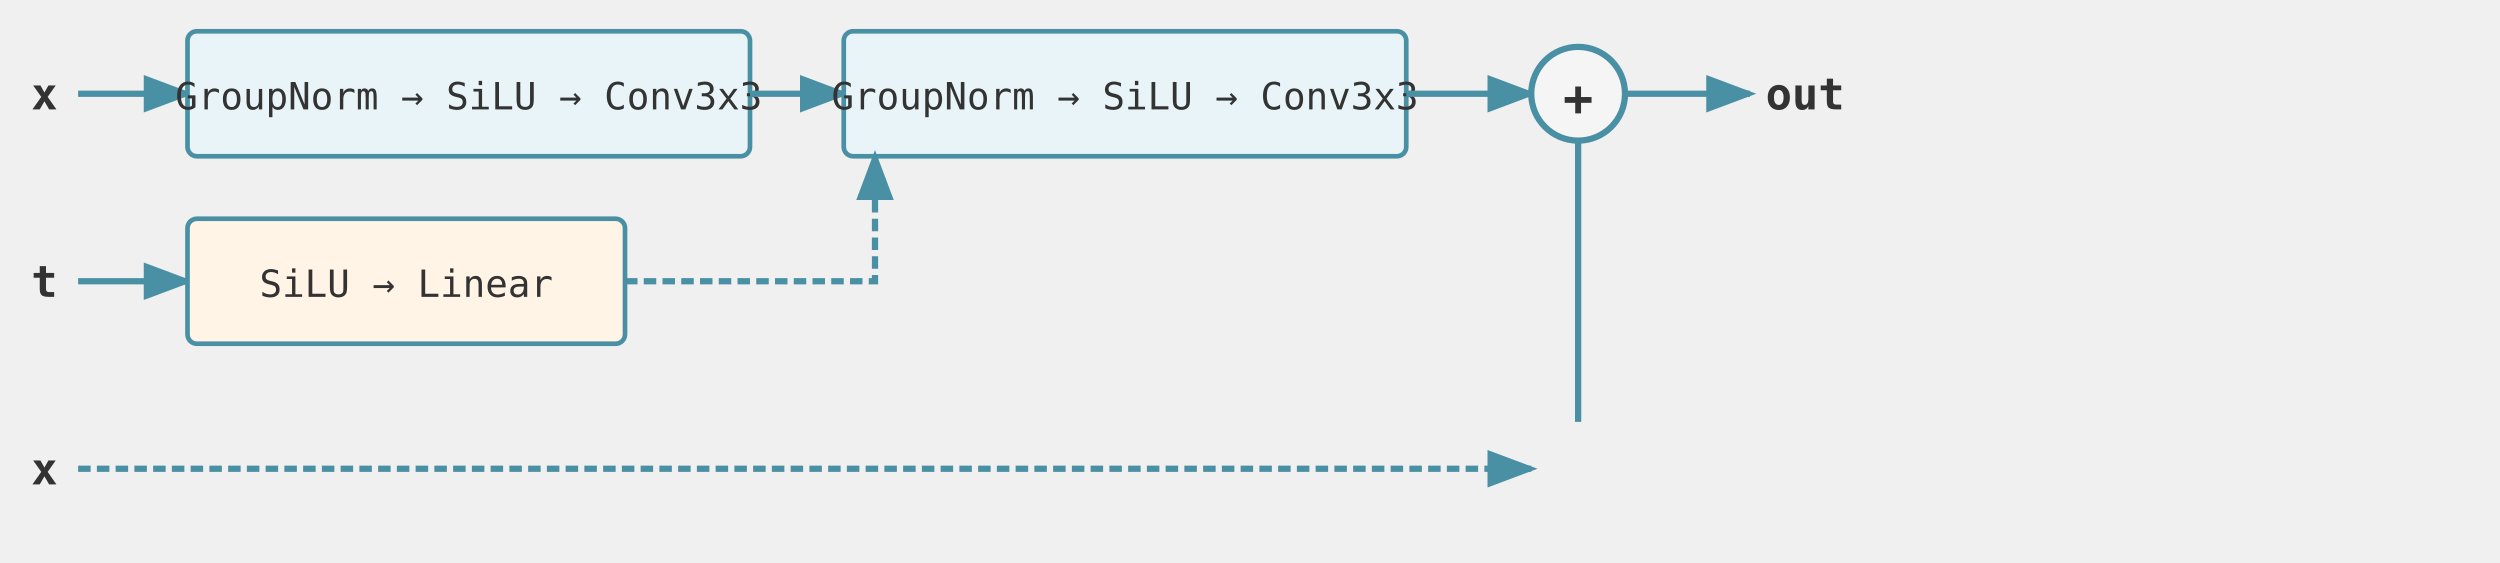
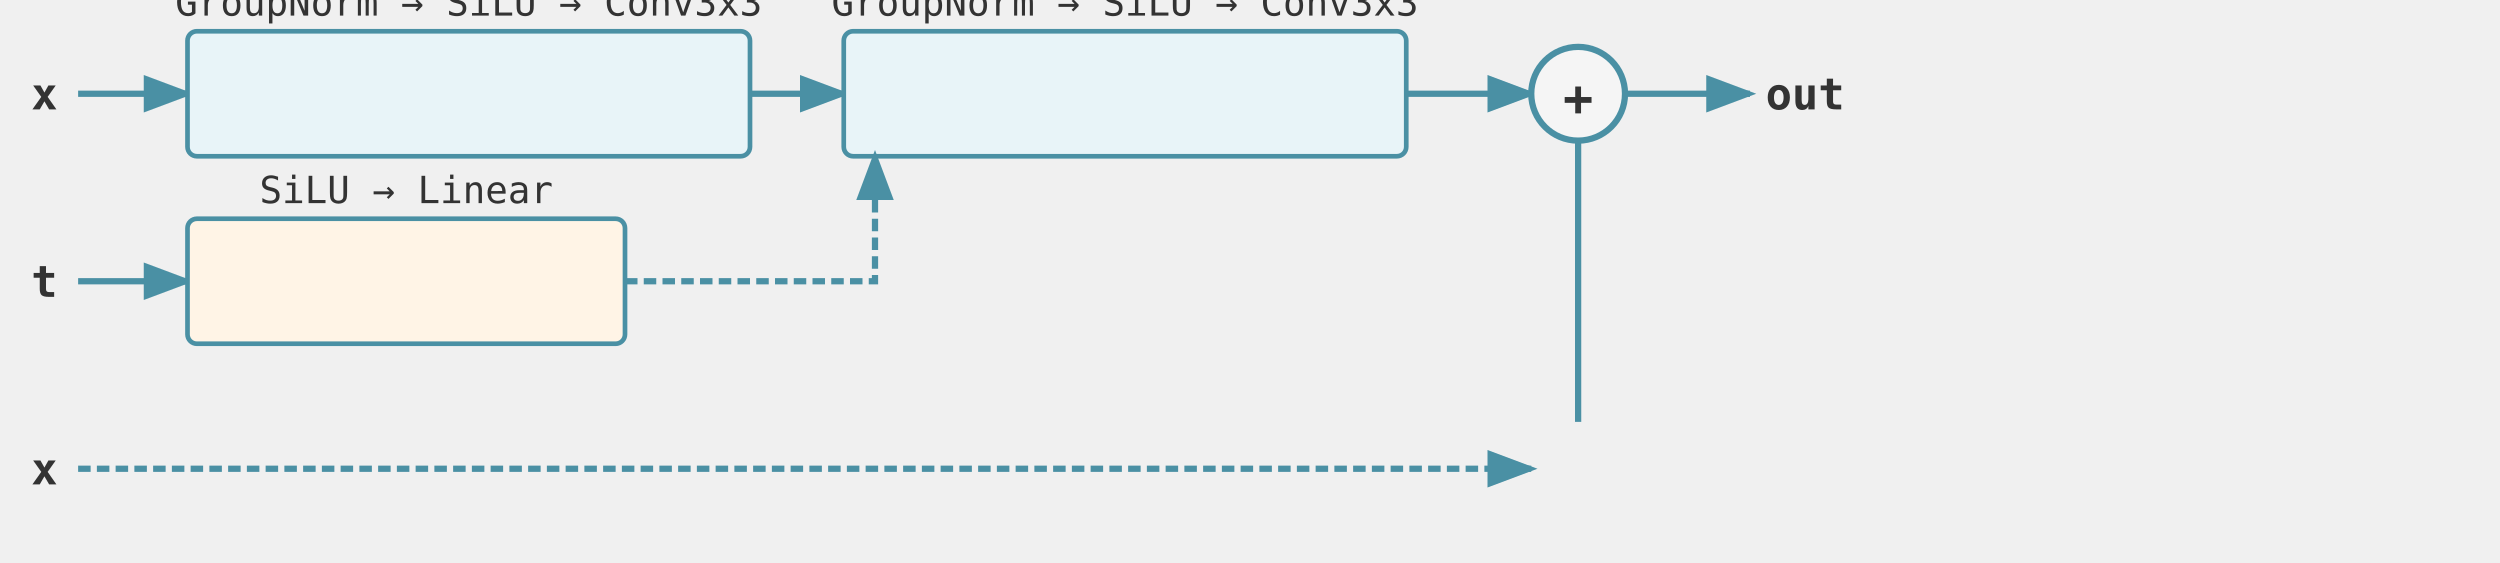
<svg xmlns="http://www.w3.org/2000/svg" viewBox="0 0 800 180" style="max-width: 800px; margin: 10px 0; display: block">
  <style>
    /* Light mode (default) */
    text { fill: #000000; }
    .axis-text { fill: #000000; }
    .label-text { fill: #666666; }
    line[stroke="#333"] { stroke: #333333; }

    /* Dark mode */
    @media (prefers-color-scheme: dark) {
      text { fill: #ffffff; }
      .axis-text { fill: #ffffff; }
      .label-text { fill: #cccccc; }
      line[stroke="#333"] { stroke: #cccccc; }

      /* Keep white text white in dark mode (for colored backgrounds) */
      text[fill="#fff"],
      text[fill="#ffffff"],
      text[fill="white"] {
        fill: #ffffff;
      }

      /* Override dark inline text colors */
      text[fill="#000"],
      text[fill="#000000"],
      text[fill="#333"],
      text[fill="#666"] {
        fill: #ffffff;
      }

      /* Keep colored text readable in dark mode */
      text[fill="#E57373"] { fill: #ef5350; }
      text[fill="#81C784"] { fill: #66bb6a; }
      text[fill="#FFB74D"] { fill: #ffa726; }
      text[fill="#4A90A4"] { fill: #4fc3f7; }

      /* Darken colored backgrounds for dark mode */
      rect[fill="#e8f4f8"] { fill: #2d4550; }
      rect[fill="#fff4e6"] { fill: #4a3d2d; }
      rect[fill="#f5f5f5"] { fill: #2d2d2d; }
    }
  </style>
  <defs>
    <marker id="arrow-res" markerWidth="8" markerHeight="8" refX="7" refY="3" orient="auto">
      <polygon points="0 0, 8 3, 0 6" fill="#4A90A4" />
    </marker>
  </defs>
  <text x="10" y="35" style="font-family: monospace; font-size: 14px; fill: #333; font-weight: bold">x</text>
  <line x1="25" y1="30" x2="60" y2="30" style="stroke: #4A90A4; stroke-width: 2" marker-end="url(#arrow-res)" />
  <rect x="60" y="10" width="180" height="40" rx="3" style="fill: #e8f4f8; stroke: #4A90A4; stroke-width: 1.5" />
-   <text x="150" y="35" text-anchor="middle" style="font-family: monospace; font-size: 12px; fill: #333">GroupNorm → SiLU → Conv3x3</text>
+   <text x="150" y="5" text-anchor="middle" style="font-family: monospace; font-size: 12px; fill: #333">GroupNorm → SiLU → Conv3x3</text>
  <line x1="240" y1="30" x2="270" y2="30" style="stroke: #4A90A4; stroke-width: 2" marker-end="url(#arrow-res)" />
  <rect x="270" y="10" width="180" height="40" rx="3" style="fill: #e8f4f8; stroke: #4A90A4; stroke-width: 1.5" />
-   <text x="360" y="35" text-anchor="middle" style="font-family: monospace; font-size: 12px; fill: #333">GroupNorm → SiLU → Conv3x3</text>
+   <text x="360" y="5" text-anchor="middle" style="font-family: monospace; font-size: 12px; fill: #333">GroupNorm → SiLU → Conv3x3</text>
  <line x1="450" y1="30" x2="490" y2="30" style="stroke: #4A90A4; stroke-width: 2" marker-end="url(#arrow-res)" />
  <text x="10" y="95" style="font-family: monospace; font-size: 14px; fill: #333; font-weight: bold">t</text>
  <line x1="25" y1="90" x2="60" y2="90" style="stroke: #4A90A4; stroke-width: 2" marker-end="url(#arrow-res)" />
  <rect x="60" y="70" width="140" height="40" rx="3" style="fill: #fff4e6; stroke: #4A90A4; stroke-width: 1.5" />
-   <text x="130" y="95" text-anchor="middle" style="font-family: monospace; font-size: 12px; fill: #333">SiLU → Linear</text>
+   <text x="130" y="65" text-anchor="middle" style="font-family: monospace; font-size: 12px; fill: #333">SiLU → Linear</text>
  <path d="M 200 90 L 280 90 L 280 50" style="fill: none; stroke: #4A90A4; stroke-width: 2; stroke-dasharray: 4,2" marker-end="url(#arrow-res)" />
  <text x="10" y="155" style="font-family: monospace; font-size: 14px; fill: #333; font-weight: bold">x</text>
  <line x1="25" y1="150" x2="490" y2="150" style="stroke: #4A90A4; stroke-width: 2; stroke-dasharray: 4,2" marker-end="url(#arrow-res)" />
  <circle cx="505" cy="30" r="15" style="fill: #f5f5f5; stroke: #4A90A4; stroke-width: 2" />
  <text x="505" y="37" text-anchor="middle" style="font-family: monospace; font-size: 16px; fill: #333; font-weight: bold">+</text>
  <line x1="505" y1="45" x2="505" y2="135" style="stroke: #4A90A4; stroke-width: 2" />
  <line x1="520" y1="30" x2="560" y2="30" style="stroke: #4A90A4; stroke-width: 2" marker-end="url(#arrow-res)" />
  <text x="565" y="35" style="font-family: monospace; font-size: 14px; fill: #333; font-weight: bold">out</text>
</svg>
